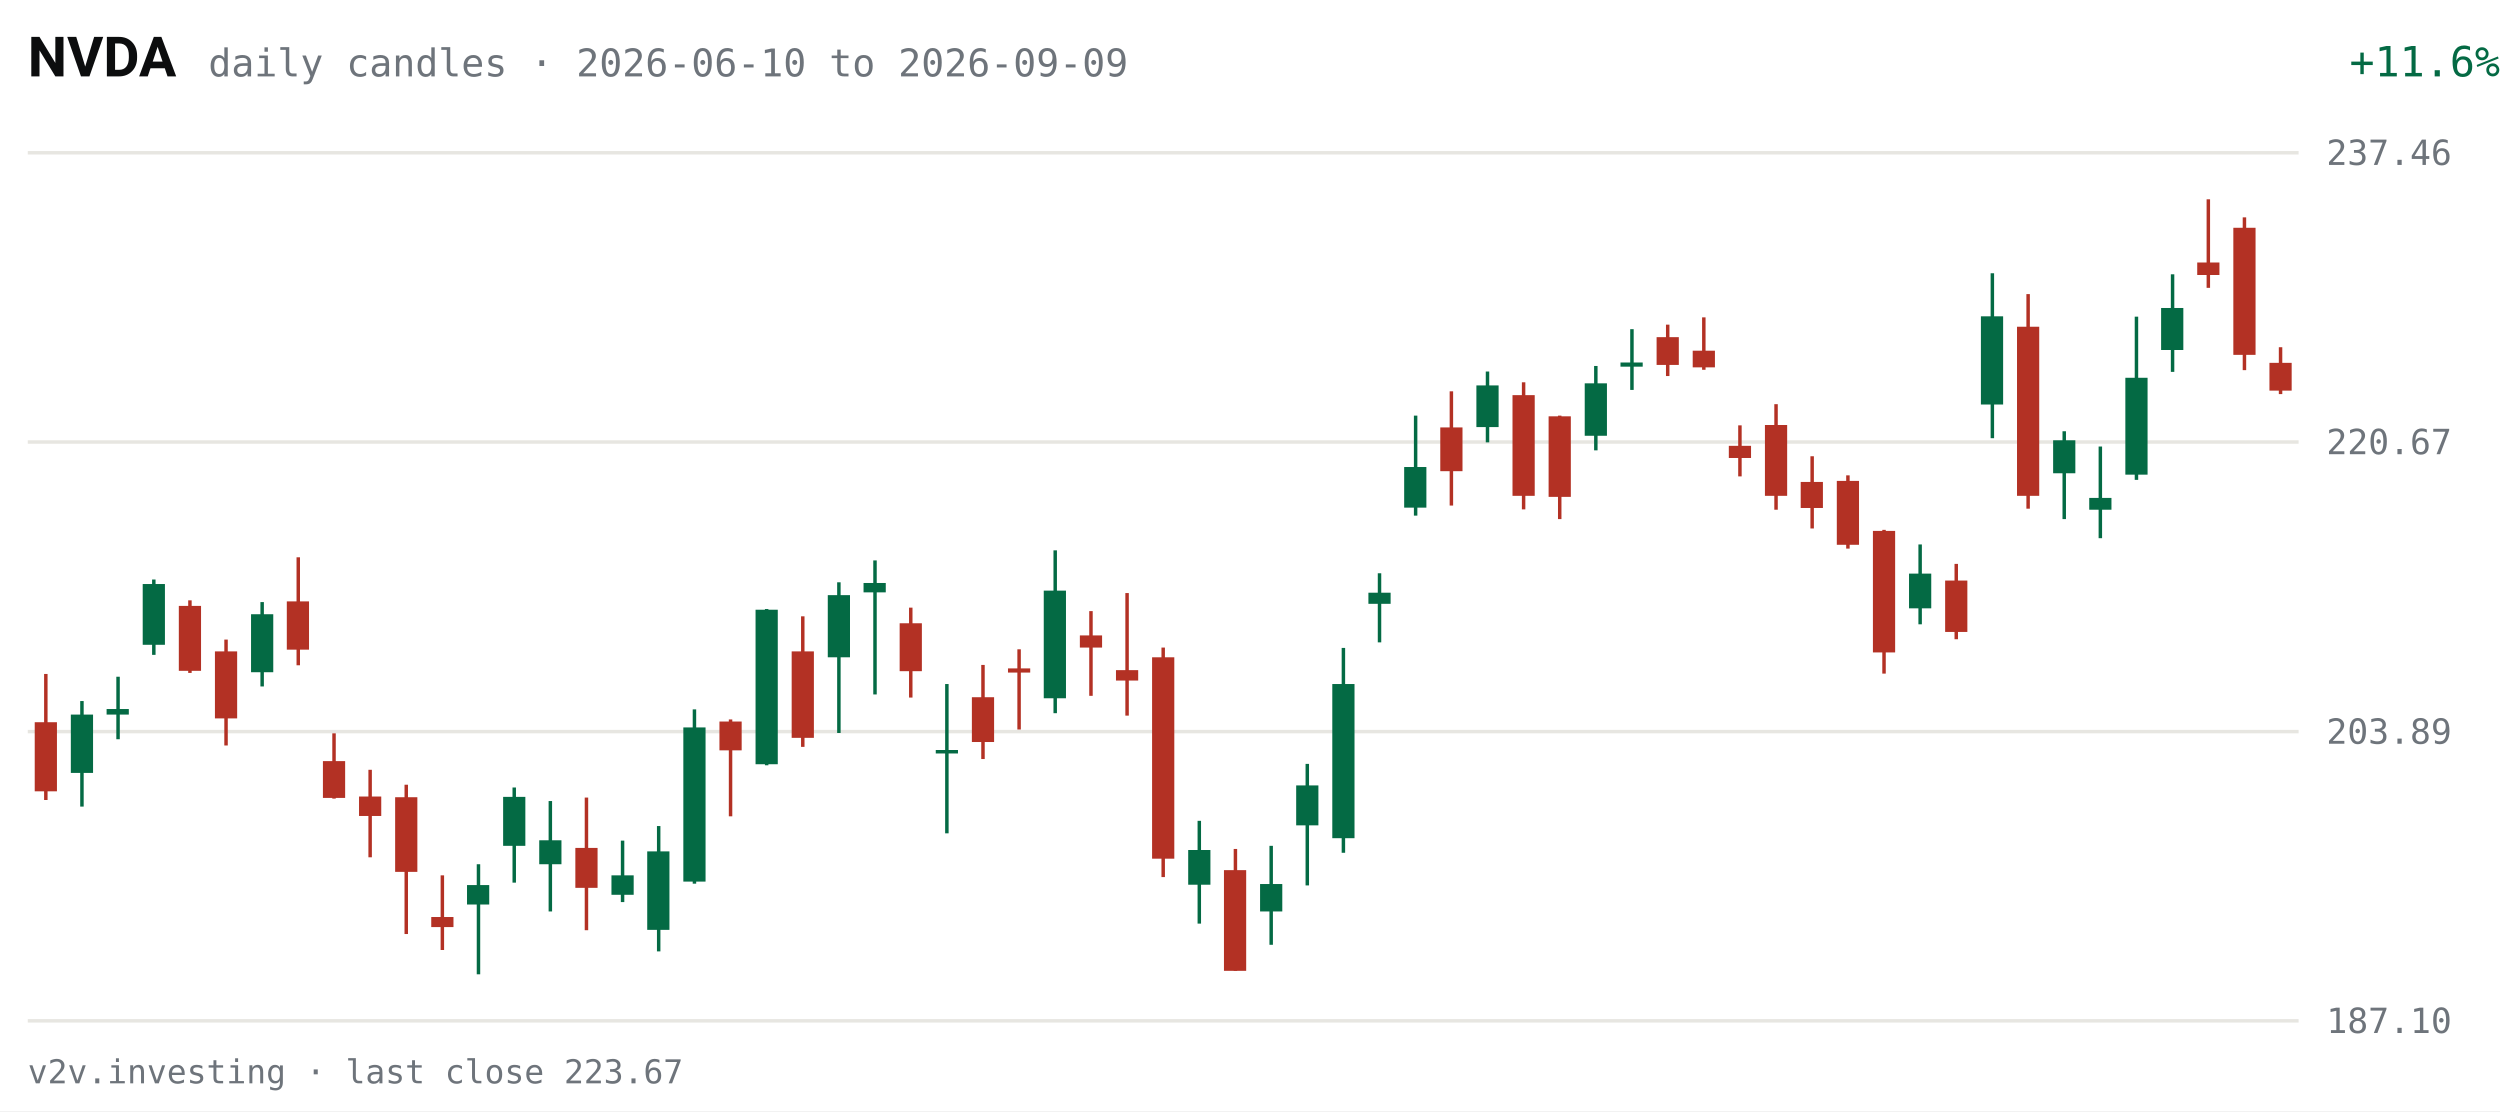
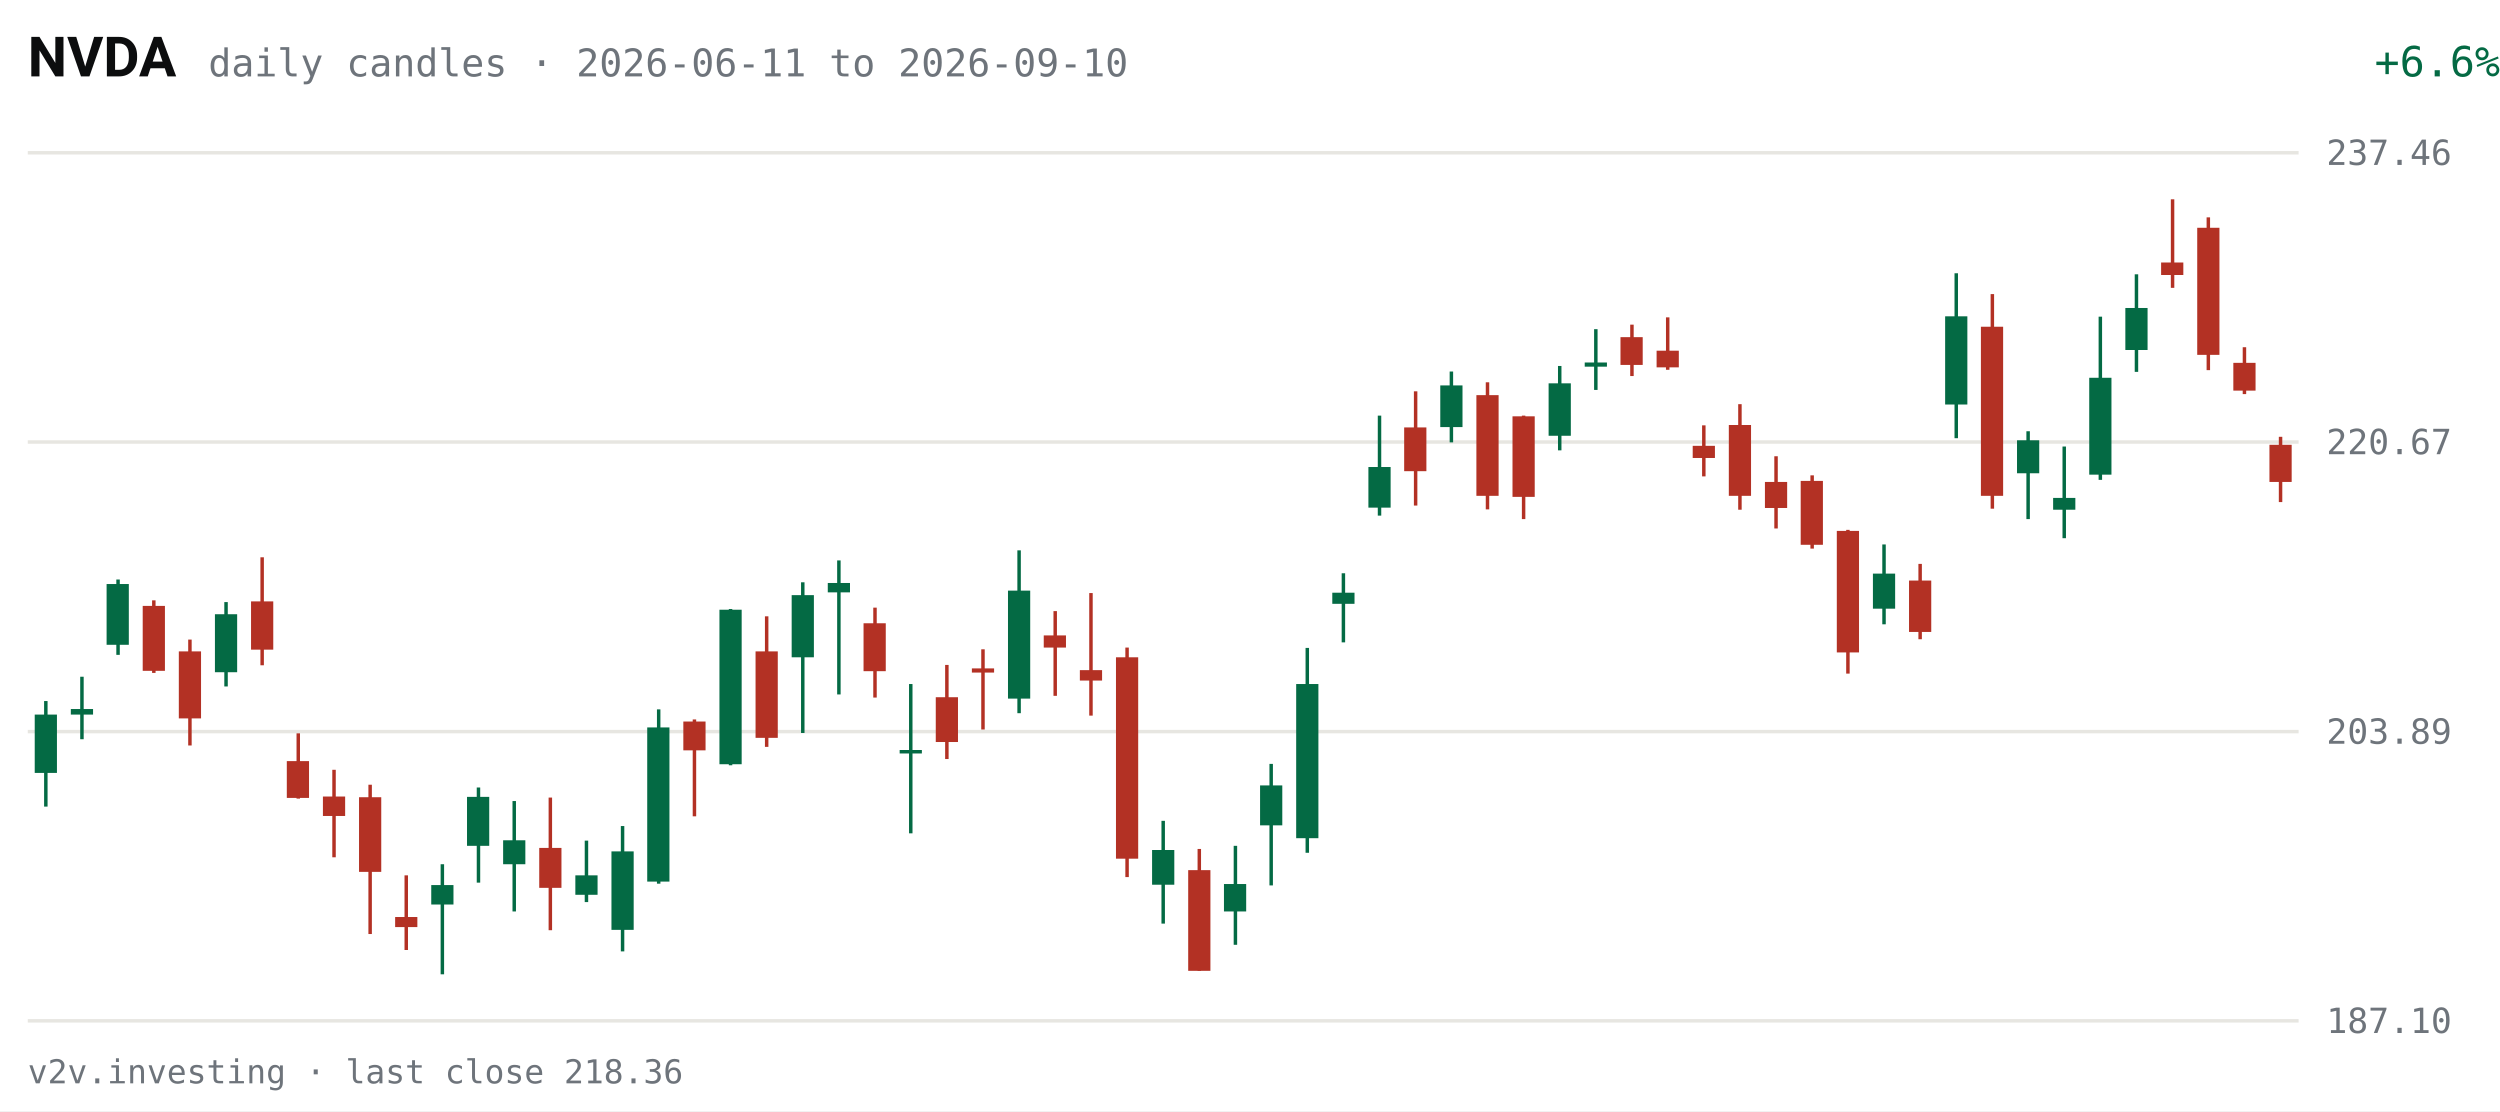
<svg xmlns="http://www.w3.org/2000/svg" viewBox="0 0 720 320" width="720" height="320" role="img" aria-label="NVDA daily candles, last 63 sessions">
  <rect width="720" height="320" fill="#FFFFFF" />
  <text x="8" y="22" fill="#0C0D0E" font-size="16" font-weight="600" font-family="system-ui,-apple-system,Segoe UI,Roboto,sans-serif">NVDA</text>
-   <text x="60" y="22" fill="#6E747B" font-size="11" font-family="ui-monospace,SFMono-Regular,Menlo,Consolas,monospace">daily candles · 2026-06-10 to 2026-09-09</text>
-   <text x="670" y="22" fill="#046A44" font-size="12" text-anchor="end" font-family="ui-monospace,SFMono-Regular,Menlo,Consolas,monospace" transform="translate(50,0)">+11.6%</text>
+   <text x="60" y="22" fill="#6E747B" font-size="11" font-family="ui-monospace,SFMono-Regular,Menlo,Consolas,monospace">daily candles · 2026-06-11 to 2026-09-10</text>
+   <text x="670" y="22" fill="#046A44" font-size="12" text-anchor="end" font-family="ui-monospace,SFMono-Regular,Menlo,Consolas,monospace" transform="translate(50,0)">+6.6%</text>
  <g font-family="ui-monospace,SFMono-Regular,Menlo,Consolas,monospace">
    <line x1="8" y1="294.0" x2="662" y2="294.0" stroke="#E7E6E1" stroke-width="1" />
    <text x="670" y="297.5" fill="#6E747B" font-size="10">187.10</text>
    <line x1="8" y1="210.7" x2="662" y2="210.7" stroke="#E7E6E1" stroke-width="1" />
    <text x="670" y="214.2" fill="#6E747B" font-size="10">203.89</text>
    <line x1="8" y1="127.3" x2="662" y2="127.3" stroke="#E7E6E1" stroke-width="1" />
    <text x="670" y="130.8" fill="#6E747B" font-size="10">220.67</text>
    <line x1="8" y1="44.0" x2="662" y2="44.0" stroke="#E7E6E1" stroke-width="1" />
    <text x="670" y="47.5" fill="#6E747B" font-size="10">237.46</text>
-     <line x1="13.2" y1="194.1" x2="13.2" y2="230.4" stroke="#B33124" stroke-width="1" />
-     <rect x="10.0" y="208.0" width="6.4" height="19.9" fill="#B33124" />
-     <line x1="23.6" y1="201.9" x2="23.6" y2="232.3" stroke="#046A44" stroke-width="1" />
-     <rect x="20.4" y="205.8" width="6.4" height="16.8" fill="#046A44" />
-     <line x1="34.0" y1="194.9" x2="34.0" y2="212.9" stroke="#046A44" stroke-width="1" />
-     <rect x="30.7" y="204.2" width="6.4" height="1.6" fill="#046A44" />
-     <line x1="44.3" y1="166.9" x2="44.3" y2="188.6" stroke="#046A44" stroke-width="1" />
-     <rect x="41.1" y="168.2" width="6.4" height="17.5" fill="#046A44" />
-     <line x1="54.7" y1="172.9" x2="54.7" y2="193.8" stroke="#B33124" stroke-width="1" />
-     <rect x="51.5" y="174.5" width="6.4" height="18.7" fill="#B33124" />
-     <line x1="65.1" y1="184.2" x2="65.1" y2="214.7" stroke="#B33124" stroke-width="1" />
-     <rect x="61.9" y="187.6" width="6.4" height="19.3" fill="#B33124" />
-     <line x1="75.5" y1="173.4" x2="75.5" y2="197.7" stroke="#046A44" stroke-width="1" />
-     <rect x="72.3" y="176.9" width="6.4" height="16.7" fill="#046A44" />
-     <line x1="85.9" y1="160.5" x2="85.9" y2="191.6" stroke="#B33124" stroke-width="1" />
-     <rect x="82.6" y="173.2" width="6.4" height="13.9" fill="#B33124" />
-     <line x1="96.2" y1="211.2" x2="96.2" y2="230.0" stroke="#B33124" stroke-width="1" />
-     <rect x="93.0" y="219.2" width="6.4" height="10.6" fill="#B33124" />
-     <line x1="106.6" y1="221.7" x2="106.6" y2="246.9" stroke="#B33124" stroke-width="1" />
-     <rect x="103.4" y="229.4" width="6.4" height="5.6" fill="#B33124" />
-     <line x1="117.0" y1="226.0" x2="117.0" y2="269.0" stroke="#B33124" stroke-width="1" />
-     <rect x="113.8" y="229.6" width="6.4" height="21.5" fill="#B33124" />
-     <line x1="127.4" y1="252.1" x2="127.4" y2="273.6" stroke="#B33124" stroke-width="1" />
-     <rect x="124.2" y="264.1" width="6.4" height="2.9" fill="#B33124" />
-     <line x1="137.8" y1="248.9" x2="137.8" y2="280.6" stroke="#046A44" stroke-width="1" />
-     <rect x="134.5" y="254.9" width="6.4" height="5.6" fill="#046A44" />
-     <line x1="148.1" y1="226.8" x2="148.1" y2="254.2" stroke="#046A44" stroke-width="1" />
-     <rect x="144.9" y="229.5" width="6.4" height="14.1" fill="#046A44" />
-     <line x1="158.5" y1="230.7" x2="158.5" y2="262.5" stroke="#046A44" stroke-width="1" />
-     <rect x="155.3" y="242.0" width="6.4" height="6.9" fill="#046A44" />
-     <line x1="168.9" y1="229.7" x2="168.9" y2="267.9" stroke="#B33124" stroke-width="1" />
-     <rect x="165.7" y="244.2" width="6.4" height="11.5" fill="#B33124" />
-     <line x1="179.3" y1="242.1" x2="179.3" y2="259.8" stroke="#046A44" stroke-width="1" />
-     <rect x="176.1" y="252.1" width="6.4" height="5.6" fill="#046A44" />
-     <line x1="189.7" y1="237.9" x2="189.7" y2="274.0" stroke="#046A44" stroke-width="1" />
-     <rect x="186.4" y="245.2" width="6.4" height="22.6" fill="#046A44" />
-     <line x1="200.0" y1="204.3" x2="200.0" y2="254.5" stroke="#046A44" stroke-width="1" />
-     <rect x="196.8" y="209.5" width="6.4" height="44.4" fill="#046A44" />
-     <line x1="210.4" y1="207.2" x2="210.4" y2="235.1" stroke="#B33124" stroke-width="1" />
-     <rect x="207.2" y="207.8" width="6.4" height="8.3" fill="#B33124" />
-     <line x1="220.8" y1="175.4" x2="220.8" y2="220.4" stroke="#046A44" stroke-width="1" />
-     <rect x="217.6" y="175.6" width="6.4" height="44.5" fill="#046A44" />
-     <line x1="231.2" y1="177.5" x2="231.2" y2="215.1" stroke="#B33124" stroke-width="1" />
-     <rect x="228.0" y="187.6" width="6.4" height="24.9" fill="#B33124" />
-     <line x1="241.6" y1="167.7" x2="241.6" y2="211.1" stroke="#046A44" stroke-width="1" />
-     <rect x="238.4" y="171.4" width="6.4" height="17.9" fill="#046A44" />
-     <line x1="252.0" y1="161.4" x2="252.0" y2="200.0" stroke="#046A44" stroke-width="1" />
-     <rect x="248.7" y="167.9" width="6.4" height="2.7" fill="#046A44" />
-     <line x1="262.3" y1="175.0" x2="262.3" y2="200.9" stroke="#B33124" stroke-width="1" />
-     <rect x="259.1" y="179.5" width="6.4" height="13.8" fill="#B33124" />
-     <line x1="272.7" y1="197.0" x2="272.7" y2="240.0" stroke="#046A44" stroke-width="1" />
-     <rect x="269.5" y="216.0" width="6.4" height="1.0" fill="#046A44" />
-     <line x1="283.1" y1="191.5" x2="283.1" y2="218.6" stroke="#B33124" stroke-width="1" />
-     <rect x="279.9" y="200.8" width="6.4" height="12.9" fill="#B33124" />
-     <line x1="293.5" y1="187.0" x2="293.5" y2="210.1" stroke="#B33124" stroke-width="1" />
-     <rect x="290.3" y="192.5" width="6.4" height="1.2" fill="#B33124" />
-     <line x1="303.9" y1="158.5" x2="303.9" y2="205.4" stroke="#046A44" stroke-width="1" />
-     <rect x="300.6" y="170.1" width="6.4" height="31.0" fill="#046A44" />
-     <line x1="314.2" y1="176.0" x2="314.2" y2="200.4" stroke="#B33124" stroke-width="1" />
-     <rect x="311.0" y="183.0" width="6.4" height="3.5" fill="#B33124" />
-     <line x1="324.6" y1="170.8" x2="324.6" y2="206.1" stroke="#B33124" stroke-width="1" />
-     <rect x="321.4" y="193.0" width="6.4" height="3.0" fill="#B33124" />
-     <line x1="335.0" y1="186.5" x2="335.0" y2="252.6" stroke="#B33124" stroke-width="1" />
-     <rect x="331.8" y="189.3" width="6.4" height="58.0" fill="#B33124" />
-     <line x1="345.4" y1="236.4" x2="345.4" y2="266.0" stroke="#046A44" stroke-width="1" />
-     <rect x="342.2" y="244.8" width="6.4" height="10.0" fill="#046A44" />
-     <line x1="355.8" y1="244.5" x2="355.8" y2="279.6" stroke="#B33124" stroke-width="1" />
-     <rect x="352.5" y="250.6" width="6.4" height="29.0" fill="#B33124" />
-     <line x1="366.1" y1="243.6" x2="366.1" y2="272.1" stroke="#046A44" stroke-width="1" />
-     <rect x="362.9" y="254.6" width="6.4" height="7.9" fill="#046A44" />
-     <line x1="376.5" y1="220.0" x2="376.5" y2="255.0" stroke="#046A44" stroke-width="1" />
-     <rect x="373.3" y="226.2" width="6.4" height="11.5" fill="#046A44" />
-     <line x1="386.9" y1="186.6" x2="386.9" y2="245.6" stroke="#046A44" stroke-width="1" />
-     <rect x="383.7" y="197.0" width="6.4" height="44.4" fill="#046A44" />
-     <line x1="397.3" y1="165.1" x2="397.3" y2="185.0" stroke="#046A44" stroke-width="1" />
-     <rect x="394.1" y="170.7" width="6.4" height="3.2" fill="#046A44" />
-     <line x1="407.7" y1="119.7" x2="407.7" y2="148.5" stroke="#046A44" stroke-width="1" />
-     <rect x="404.4" y="134.5" width="6.4" height="11.7" fill="#046A44" />
-     <line x1="418.0" y1="112.7" x2="418.0" y2="145.6" stroke="#B33124" stroke-width="1" />
-     <rect x="414.8" y="123.1" width="6.4" height="12.6" fill="#B33124" />
-     <line x1="428.4" y1="107.0" x2="428.4" y2="127.4" stroke="#046A44" stroke-width="1" />
-     <rect x="425.2" y="111.0" width="6.4" height="12.0" fill="#046A44" />
-     <line x1="438.8" y1="110.1" x2="438.8" y2="146.7" stroke="#B33124" stroke-width="1" />
-     <rect x="435.6" y="113.8" width="6.4" height="29.0" fill="#B33124" />
-     <line x1="449.2" y1="119.7" x2="449.2" y2="149.5" stroke="#B33124" stroke-width="1" />
-     <rect x="446.0" y="119.9" width="6.4" height="23.2" fill="#B33124" />
-     <line x1="459.6" y1="105.4" x2="459.6" y2="129.7" stroke="#046A44" stroke-width="1" />
-     <rect x="456.4" y="110.4" width="6.4" height="15.1" fill="#046A44" />
-     <line x1="470.0" y1="94.8" x2="470.0" y2="112.3" stroke="#046A44" stroke-width="1" />
-     <rect x="466.7" y="104.4" width="6.4" height="1.2" fill="#046A44" />
-     <line x1="480.3" y1="93.5" x2="480.3" y2="108.3" stroke="#B33124" stroke-width="1" />
-     <rect x="477.1" y="97.1" width="6.4" height="8.0" fill="#B33124" />
-     <line x1="490.7" y1="91.4" x2="490.7" y2="106.5" stroke="#B33124" stroke-width="1" />
-     <rect x="487.5" y="101.0" width="6.4" height="4.8" fill="#B33124" />
-     <line x1="501.1" y1="122.5" x2="501.1" y2="137.2" stroke="#B33124" stroke-width="1" />
-     <rect x="497.9" y="128.4" width="6.4" height="3.5" fill="#B33124" />
-     <line x1="511.5" y1="116.4" x2="511.5" y2="146.8" stroke="#B33124" stroke-width="1" />
-     <rect x="508.3" y="122.4" width="6.4" height="20.4" fill="#B33124" />
-     <line x1="521.9" y1="131.4" x2="521.9" y2="152.2" stroke="#B33124" stroke-width="1" />
-     <rect x="518.6" y="138.8" width="6.4" height="7.5" fill="#B33124" />
-     <line x1="532.2" y1="136.9" x2="532.2" y2="158.0" stroke="#B33124" stroke-width="1" />
-     <rect x="529.0" y="138.5" width="6.4" height="18.4" fill="#B33124" />
-     <line x1="542.6" y1="152.6" x2="542.6" y2="194.0" stroke="#B33124" stroke-width="1" />
-     <rect x="539.4" y="152.9" width="6.4" height="35.0" fill="#B33124" />
-     <line x1="553.0" y1="156.8" x2="553.0" y2="179.8" stroke="#046A44" stroke-width="1" />
-     <rect x="549.8" y="165.2" width="6.4" height="10.0" fill="#046A44" />
-     <line x1="563.4" y1="162.4" x2="563.4" y2="184.1" stroke="#B33124" stroke-width="1" />
-     <rect x="560.2" y="167.2" width="6.4" height="14.8" fill="#B33124" />
-     <line x1="573.8" y1="78.7" x2="573.8" y2="126.2" stroke="#046A44" stroke-width="1" />
-     <rect x="570.5" y="91.1" width="6.4" height="25.4" fill="#046A44" />
-     <line x1="584.1" y1="84.7" x2="584.1" y2="146.5" stroke="#B33124" stroke-width="1" />
-     <rect x="580.9" y="94.1" width="6.4" height="48.7" fill="#B33124" />
-     <line x1="594.5" y1="124.2" x2="594.5" y2="149.5" stroke="#046A44" stroke-width="1" />
-     <rect x="591.3" y="126.8" width="6.4" height="9.5" fill="#046A44" />
-     <line x1="604.9" y1="128.6" x2="604.9" y2="155.0" stroke="#046A44" stroke-width="1" />
-     <rect x="601.7" y="143.4" width="6.4" height="3.4" fill="#046A44" />
-     <line x1="615.3" y1="91.2" x2="615.3" y2="138.2" stroke="#046A44" stroke-width="1" />
-     <rect x="612.1" y="108.8" width="6.4" height="27.9" fill="#046A44" />
-     <line x1="625.7" y1="79.0" x2="625.7" y2="107.1" stroke="#046A44" stroke-width="1" />
-     <rect x="622.4" y="88.7" width="6.4" height="12.1" fill="#046A44" />
-     <line x1="636.0" y1="57.4" x2="636.0" y2="82.9" stroke="#B33124" stroke-width="1" />
-     <rect x="632.8" y="75.6" width="6.4" height="3.6" fill="#B33124" />
-     <line x1="646.4" y1="62.6" x2="646.4" y2="106.6" stroke="#B33124" stroke-width="1" />
-     <rect x="643.2" y="65.6" width="6.4" height="36.6" fill="#B33124" />
-     <line x1="656.8" y1="100.0" x2="656.8" y2="113.5" stroke="#B33124" stroke-width="1" />
-     <rect x="653.6" y="104.5" width="6.4" height="8.0" fill="#B33124" />
+     <line x1="13.2" y1="201.9" x2="13.2" y2="232.3" stroke="#046A44" stroke-width="1" />
+     <rect x="10.0" y="205.8" width="6.4" height="16.8" fill="#046A44" />
+     <line x1="23.6" y1="194.9" x2="23.6" y2="212.9" stroke="#046A44" stroke-width="1" />
+     <rect x="20.4" y="204.2" width="6.4" height="1.6" fill="#046A44" />
+     <line x1="34.0" y1="166.9" x2="34.0" y2="188.6" stroke="#046A44" stroke-width="1" />
+     <rect x="30.7" y="168.2" width="6.4" height="17.5" fill="#046A44" />
+     <line x1="44.3" y1="172.9" x2="44.3" y2="193.8" stroke="#B33124" stroke-width="1" />
+     <rect x="41.1" y="174.5" width="6.4" height="18.7" fill="#B33124" />
+     <line x1="54.7" y1="184.2" x2="54.7" y2="214.7" stroke="#B33124" stroke-width="1" />
+     <rect x="51.5" y="187.6" width="6.4" height="19.3" fill="#B33124" />
+     <line x1="65.1" y1="173.4" x2="65.1" y2="197.7" stroke="#046A44" stroke-width="1" />
+     <rect x="61.9" y="176.9" width="6.4" height="16.7" fill="#046A44" />
+     <line x1="75.5" y1="160.5" x2="75.5" y2="191.6" stroke="#B33124" stroke-width="1" />
+     <rect x="72.3" y="173.2" width="6.4" height="13.9" fill="#B33124" />
+     <line x1="85.9" y1="211.2" x2="85.9" y2="230.0" stroke="#B33124" stroke-width="1" />
+     <rect x="82.6" y="219.2" width="6.4" height="10.6" fill="#B33124" />
+     <line x1="96.2" y1="221.7" x2="96.2" y2="246.9" stroke="#B33124" stroke-width="1" />
+     <rect x="93.0" y="229.4" width="6.4" height="5.6" fill="#B33124" />
+     <line x1="106.6" y1="226.0" x2="106.6" y2="269.0" stroke="#B33124" stroke-width="1" />
+     <rect x="103.4" y="229.6" width="6.4" height="21.5" fill="#B33124" />
+     <line x1="117.0" y1="252.1" x2="117.0" y2="273.6" stroke="#B33124" stroke-width="1" />
+     <rect x="113.8" y="264.1" width="6.4" height="2.9" fill="#B33124" />
+     <line x1="127.4" y1="248.9" x2="127.4" y2="280.6" stroke="#046A44" stroke-width="1" />
+     <rect x="124.2" y="254.9" width="6.4" height="5.6" fill="#046A44" />
+     <line x1="137.8" y1="226.8" x2="137.8" y2="254.2" stroke="#046A44" stroke-width="1" />
+     <rect x="134.5" y="229.5" width="6.4" height="14.1" fill="#046A44" />
+     <line x1="148.1" y1="230.7" x2="148.1" y2="262.5" stroke="#046A44" stroke-width="1" />
+     <rect x="144.9" y="242.0" width="6.4" height="6.9" fill="#046A44" />
+     <line x1="158.5" y1="229.7" x2="158.5" y2="267.9" stroke="#B33124" stroke-width="1" />
+     <rect x="155.3" y="244.2" width="6.4" height="11.5" fill="#B33124" />
+     <line x1="168.9" y1="242.1" x2="168.9" y2="259.8" stroke="#046A44" stroke-width="1" />
+     <rect x="165.7" y="252.1" width="6.4" height="5.6" fill="#046A44" />
+     <line x1="179.3" y1="237.9" x2="179.3" y2="274.0" stroke="#046A44" stroke-width="1" />
+     <rect x="176.1" y="245.2" width="6.4" height="22.6" fill="#046A44" />
+     <line x1="189.7" y1="204.3" x2="189.7" y2="254.5" stroke="#046A44" stroke-width="1" />
+     <rect x="186.4" y="209.5" width="6.4" height="44.4" fill="#046A44" />
+     <line x1="200.0" y1="207.2" x2="200.0" y2="235.1" stroke="#B33124" stroke-width="1" />
+     <rect x="196.8" y="207.8" width="6.4" height="8.3" fill="#B33124" />
+     <line x1="210.4" y1="175.4" x2="210.4" y2="220.4" stroke="#046A44" stroke-width="1" />
+     <rect x="207.2" y="175.6" width="6.4" height="44.5" fill="#046A44" />
+     <line x1="220.8" y1="177.5" x2="220.8" y2="215.1" stroke="#B33124" stroke-width="1" />
+     <rect x="217.6" y="187.6" width="6.4" height="24.9" fill="#B33124" />
+     <line x1="231.2" y1="167.7" x2="231.2" y2="211.1" stroke="#046A44" stroke-width="1" />
+     <rect x="228.0" y="171.4" width="6.4" height="17.9" fill="#046A44" />
+     <line x1="241.6" y1="161.4" x2="241.6" y2="200.0" stroke="#046A44" stroke-width="1" />
+     <rect x="238.4" y="167.9" width="6.4" height="2.7" fill="#046A44" />
+     <line x1="252.0" y1="175.0" x2="252.0" y2="200.9" stroke="#B33124" stroke-width="1" />
+     <rect x="248.7" y="179.5" width="6.4" height="13.8" fill="#B33124" />
+     <line x1="262.3" y1="197.0" x2="262.3" y2="240.0" stroke="#046A44" stroke-width="1" />
+     <rect x="259.1" y="216.0" width="6.4" height="1.0" fill="#046A44" />
+     <line x1="272.7" y1="191.5" x2="272.7" y2="218.6" stroke="#B33124" stroke-width="1" />
+     <rect x="269.5" y="200.8" width="6.4" height="12.9" fill="#B33124" />
+     <line x1="283.1" y1="187.0" x2="283.1" y2="210.1" stroke="#B33124" stroke-width="1" />
+     <rect x="279.9" y="192.5" width="6.4" height="1.2" fill="#B33124" />
+     <line x1="293.5" y1="158.5" x2="293.5" y2="205.4" stroke="#046A44" stroke-width="1" />
+     <rect x="290.3" y="170.1" width="6.4" height="31.1" fill="#046A44" />
+     <line x1="303.9" y1="176.0" x2="303.9" y2="200.4" stroke="#B33124" stroke-width="1" />
+     <rect x="300.6" y="183.0" width="6.4" height="3.5" fill="#B33124" />
+     <line x1="314.2" y1="170.8" x2="314.2" y2="206.1" stroke="#B33124" stroke-width="1" />
+     <rect x="311.0" y="193.0" width="6.4" height="3.0" fill="#B33124" />
+     <line x1="324.6" y1="186.5" x2="324.6" y2="252.6" stroke="#B33124" stroke-width="1" />
+     <rect x="321.4" y="189.3" width="6.4" height="58.0" fill="#B33124" />
+     <line x1="335.0" y1="236.4" x2="335.0" y2="266.0" stroke="#046A44" stroke-width="1" />
+     <rect x="331.8" y="244.8" width="6.4" height="10.0" fill="#046A44" />
+     <line x1="345.4" y1="244.5" x2="345.4" y2="279.6" stroke="#B33124" stroke-width="1" />
+     <rect x="342.2" y="250.6" width="6.4" height="29.0" fill="#B33124" />
+     <line x1="355.8" y1="243.6" x2="355.8" y2="272.1" stroke="#046A44" stroke-width="1" />
+     <rect x="352.5" y="254.6" width="6.4" height="7.9" fill="#046A44" />
+     <line x1="366.1" y1="220.0" x2="366.1" y2="255.0" stroke="#046A44" stroke-width="1" />
+     <rect x="362.9" y="226.2" width="6.4" height="11.5" fill="#046A44" />
+     <line x1="376.5" y1="186.6" x2="376.5" y2="245.6" stroke="#046A44" stroke-width="1" />
+     <rect x="373.3" y="197.0" width="6.4" height="44.4" fill="#046A44" />
+     <line x1="386.9" y1="165.1" x2="386.9" y2="185.0" stroke="#046A44" stroke-width="1" />
+     <rect x="383.7" y="170.7" width="6.4" height="3.2" fill="#046A44" />
+     <line x1="397.3" y1="119.7" x2="397.3" y2="148.5" stroke="#046A44" stroke-width="1" />
+     <rect x="394.1" y="134.5" width="6.4" height="11.7" fill="#046A44" />
+     <line x1="407.7" y1="112.7" x2="407.7" y2="145.6" stroke="#B33124" stroke-width="1" />
+     <rect x="404.4" y="123.1" width="6.4" height="12.6" fill="#B33124" />
+     <line x1="418.0" y1="107.0" x2="418.0" y2="127.4" stroke="#046A44" stroke-width="1" />
+     <rect x="414.8" y="111.0" width="6.4" height="12.0" fill="#046A44" />
+     <line x1="428.4" y1="110.1" x2="428.4" y2="146.7" stroke="#B33124" stroke-width="1" />
+     <rect x="425.2" y="113.8" width="6.4" height="29.0" fill="#B33124" />
+     <line x1="438.8" y1="119.7" x2="438.8" y2="149.5" stroke="#B33124" stroke-width="1" />
+     <rect x="435.6" y="119.9" width="6.4" height="23.2" fill="#B33124" />
+     <line x1="449.2" y1="105.4" x2="449.2" y2="129.7" stroke="#046A44" stroke-width="1" />
+     <rect x="446.0" y="110.4" width="6.4" height="15.1" fill="#046A44" />
+     <line x1="459.6" y1="94.8" x2="459.6" y2="112.3" stroke="#046A44" stroke-width="1" />
+     <rect x="456.4" y="104.4" width="6.4" height="1.2" fill="#046A44" />
+     <line x1="470.0" y1="93.5" x2="470.0" y2="108.3" stroke="#B33124" stroke-width="1" />
+     <rect x="466.7" y="97.1" width="6.4" height="8.0" fill="#B33124" />
+     <line x1="480.3" y1="91.4" x2="480.3" y2="106.5" stroke="#B33124" stroke-width="1" />
+     <rect x="477.1" y="101.0" width="6.4" height="4.8" fill="#B33124" />
+     <line x1="490.7" y1="122.5" x2="490.7" y2="137.2" stroke="#B33124" stroke-width="1" />
+     <rect x="487.5" y="128.4" width="6.4" height="3.5" fill="#B33124" />
+     <line x1="501.1" y1="116.4" x2="501.1" y2="146.8" stroke="#B33124" stroke-width="1" />
+     <rect x="497.9" y="122.4" width="6.4" height="20.4" fill="#B33124" />
+     <line x1="511.5" y1="131.4" x2="511.5" y2="152.2" stroke="#B33124" stroke-width="1" />
+     <rect x="508.3" y="138.8" width="6.4" height="7.5" fill="#B33124" />
+     <line x1="521.9" y1="136.9" x2="521.9" y2="158.0" stroke="#B33124" stroke-width="1" />
+     <rect x="518.6" y="138.5" width="6.4" height="18.4" fill="#B33124" />
+     <line x1="532.2" y1="152.6" x2="532.2" y2="194.0" stroke="#B33124" stroke-width="1" />
+     <rect x="529.0" y="152.9" width="6.4" height="35.0" fill="#B33124" />
+     <line x1="542.6" y1="156.8" x2="542.6" y2="179.8" stroke="#046A44" stroke-width="1" />
+     <rect x="539.4" y="165.2" width="6.4" height="10.1" fill="#046A44" />
+     <line x1="553.0" y1="162.4" x2="553.0" y2="184.1" stroke="#B33124" stroke-width="1" />
+     <rect x="549.8" y="167.2" width="6.4" height="14.8" fill="#B33124" />
+     <line x1="563.4" y1="78.7" x2="563.4" y2="126.2" stroke="#046A44" stroke-width="1" />
+     <rect x="560.2" y="91.1" width="6.4" height="25.4" fill="#046A44" />
+     <line x1="573.8" y1="84.7" x2="573.8" y2="146.5" stroke="#B33124" stroke-width="1" />
+     <rect x="570.5" y="94.1" width="6.4" height="48.7" fill="#B33124" />
+     <line x1="584.1" y1="124.2" x2="584.1" y2="149.5" stroke="#046A44" stroke-width="1" />
+     <rect x="580.9" y="126.8" width="6.4" height="9.5" fill="#046A44" />
+     <line x1="594.5" y1="128.6" x2="594.5" y2="155.0" stroke="#046A44" stroke-width="1" />
+     <rect x="591.3" y="143.4" width="6.4" height="3.4" fill="#046A44" />
+     <line x1="604.9" y1="91.2" x2="604.9" y2="138.2" stroke="#046A44" stroke-width="1" />
+     <rect x="601.7" y="108.8" width="6.4" height="27.9" fill="#046A44" />
+     <line x1="615.3" y1="79.0" x2="615.3" y2="107.1" stroke="#046A44" stroke-width="1" />
+     <rect x="612.1" y="88.7" width="6.4" height="12.1" fill="#046A44" />
+     <line x1="625.7" y1="57.4" x2="625.7" y2="82.9" stroke="#B33124" stroke-width="1" />
+     <rect x="622.4" y="75.6" width="6.4" height="3.6" fill="#B33124" />
+     <line x1="636.0" y1="62.6" x2="636.0" y2="106.6" stroke="#B33124" stroke-width="1" />
+     <rect x="632.8" y="65.6" width="6.4" height="36.6" fill="#B33124" />
+     <line x1="646.4" y1="100.0" x2="646.4" y2="113.5" stroke="#B33124" stroke-width="1" />
+     <rect x="643.2" y="104.5" width="6.4" height="8.0" fill="#B33124" />
+     <line x1="656.8" y1="125.8" x2="656.8" y2="144.6" stroke="#B33124" stroke-width="1" />
+     <rect x="653.6" y="128.1" width="6.4" height="10.7" fill="#B33124" />
  </g>
-   <text x="8" y="312" fill="#6E747B" font-size="9.5" font-family="ui-monospace,SFMono-Regular,Menlo,Consolas,monospace">v2v.investing · last close 223.67</text>
+   <text x="8" y="312" fill="#6E747B" font-size="9.5" font-family="ui-monospace,SFMono-Regular,Menlo,Consolas,monospace">v2v.investing · last close 218.36</text>
</svg>
